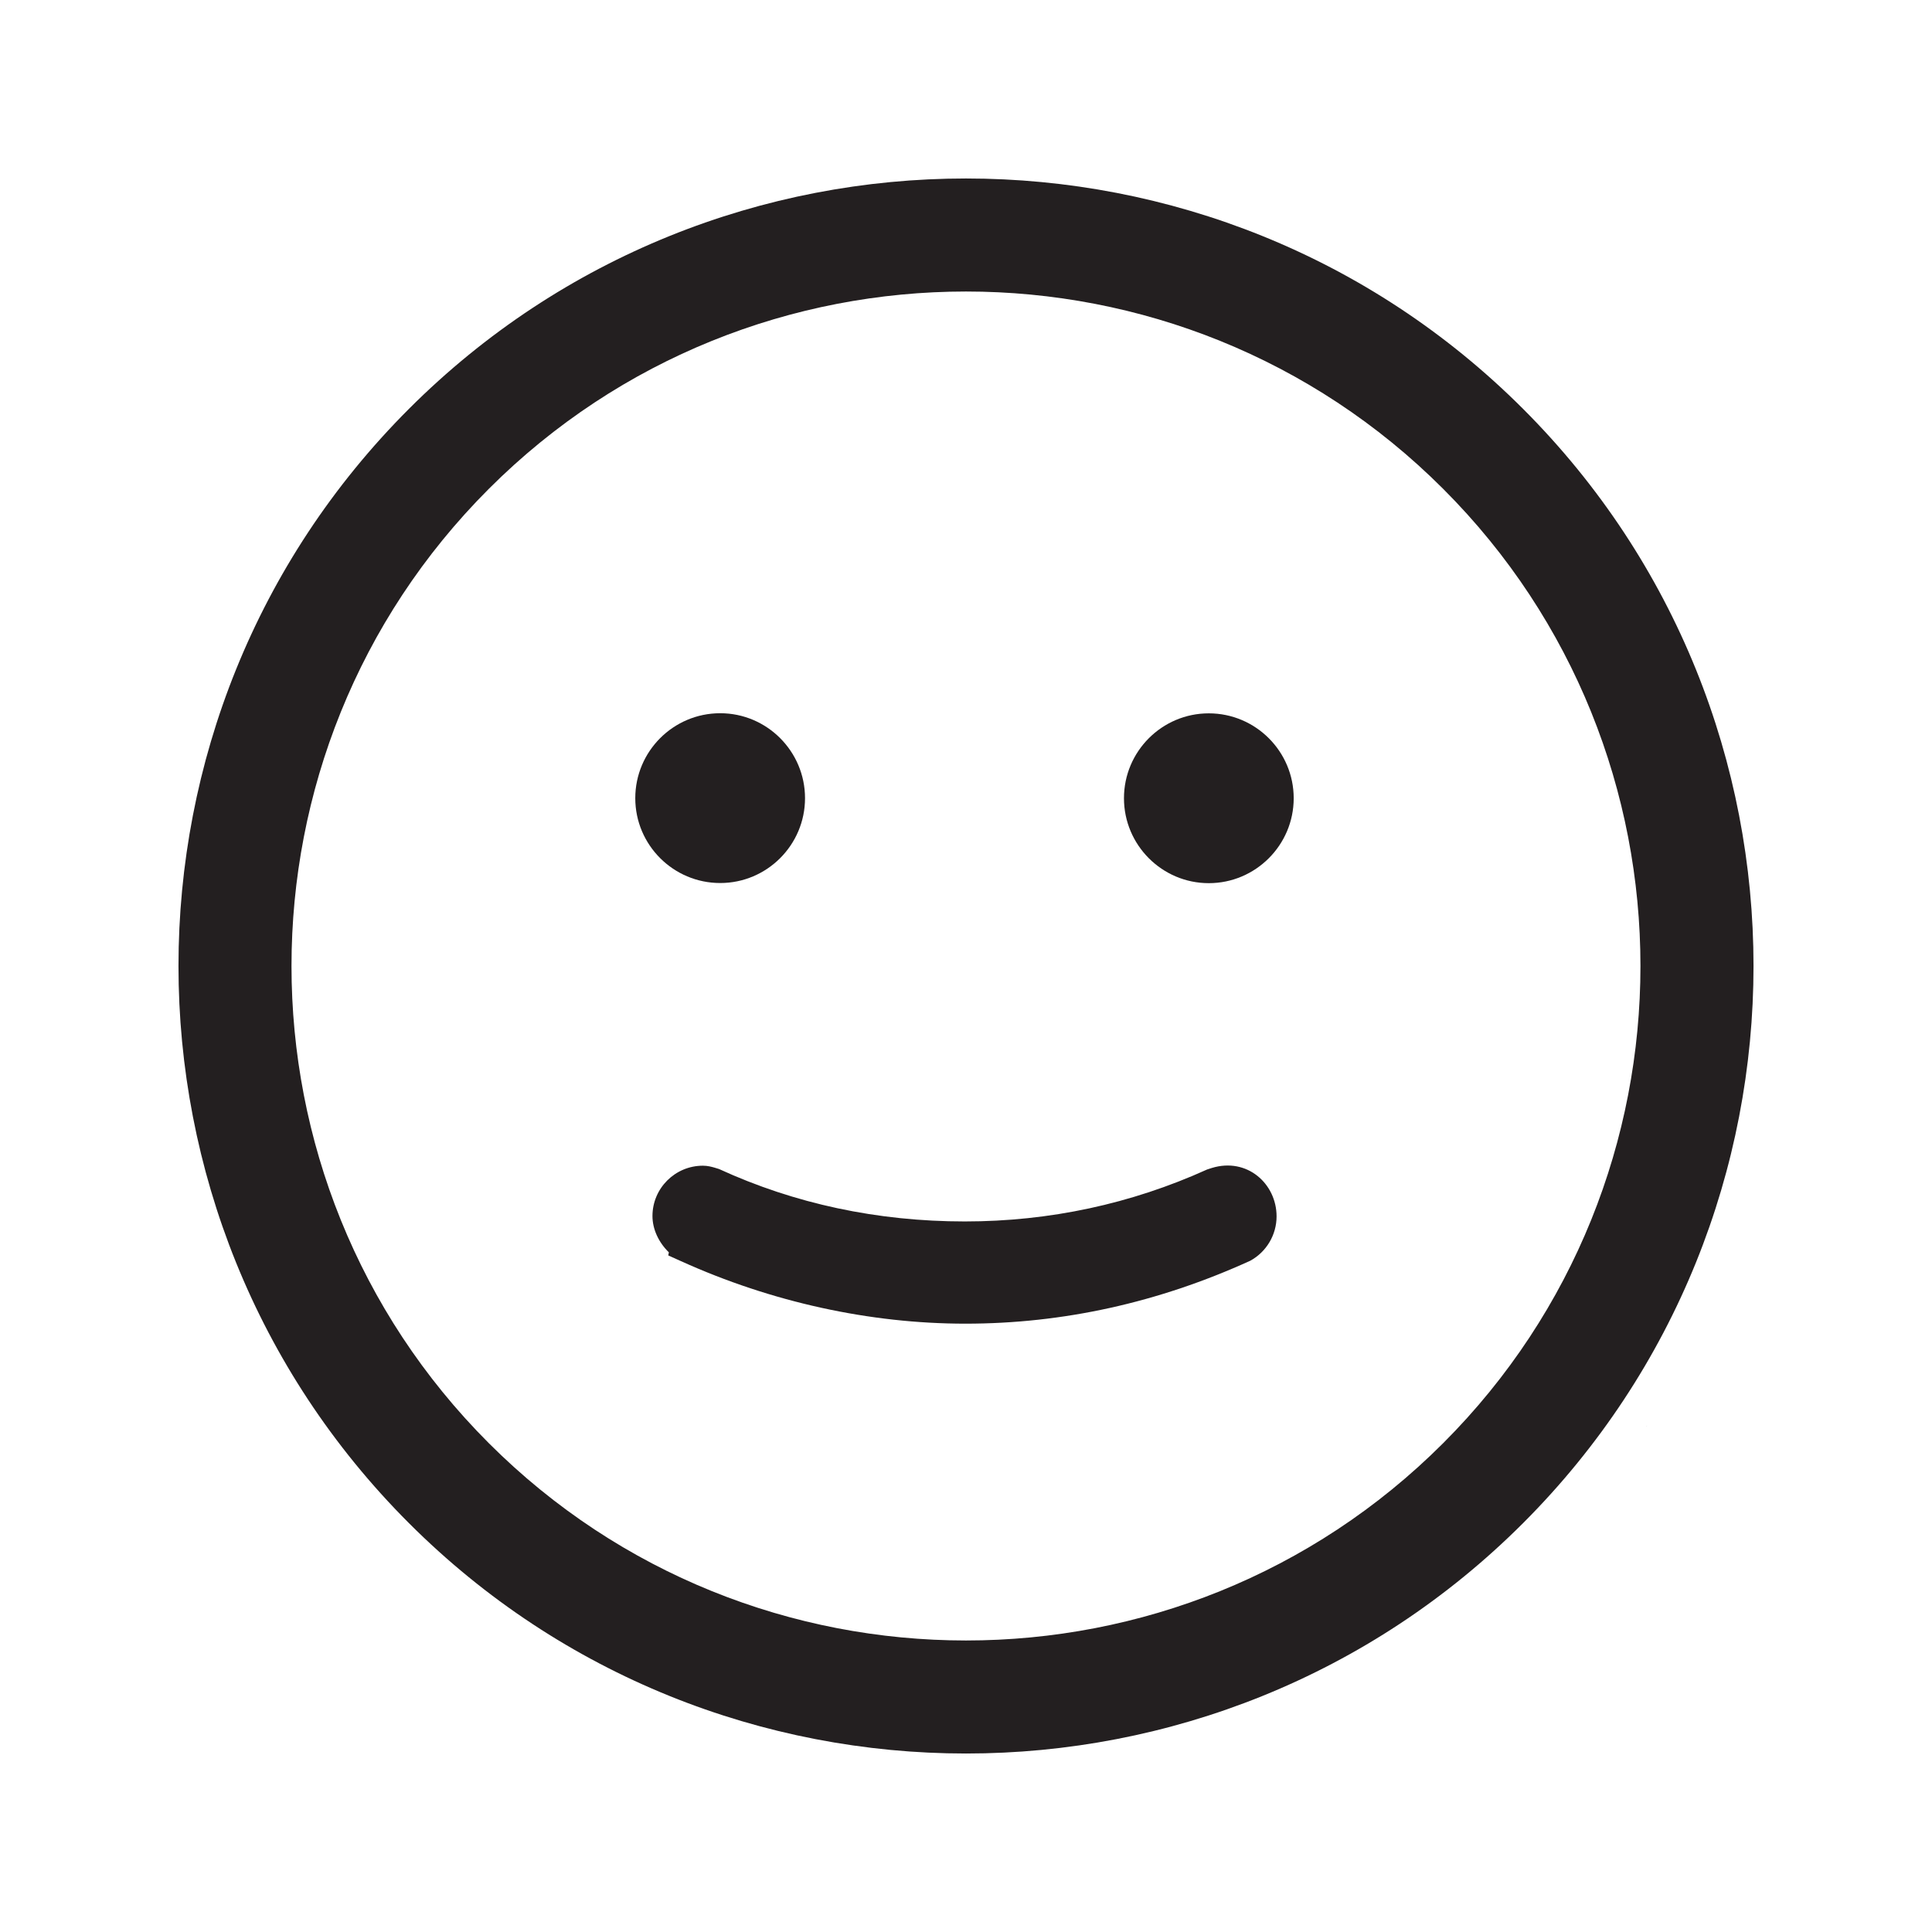
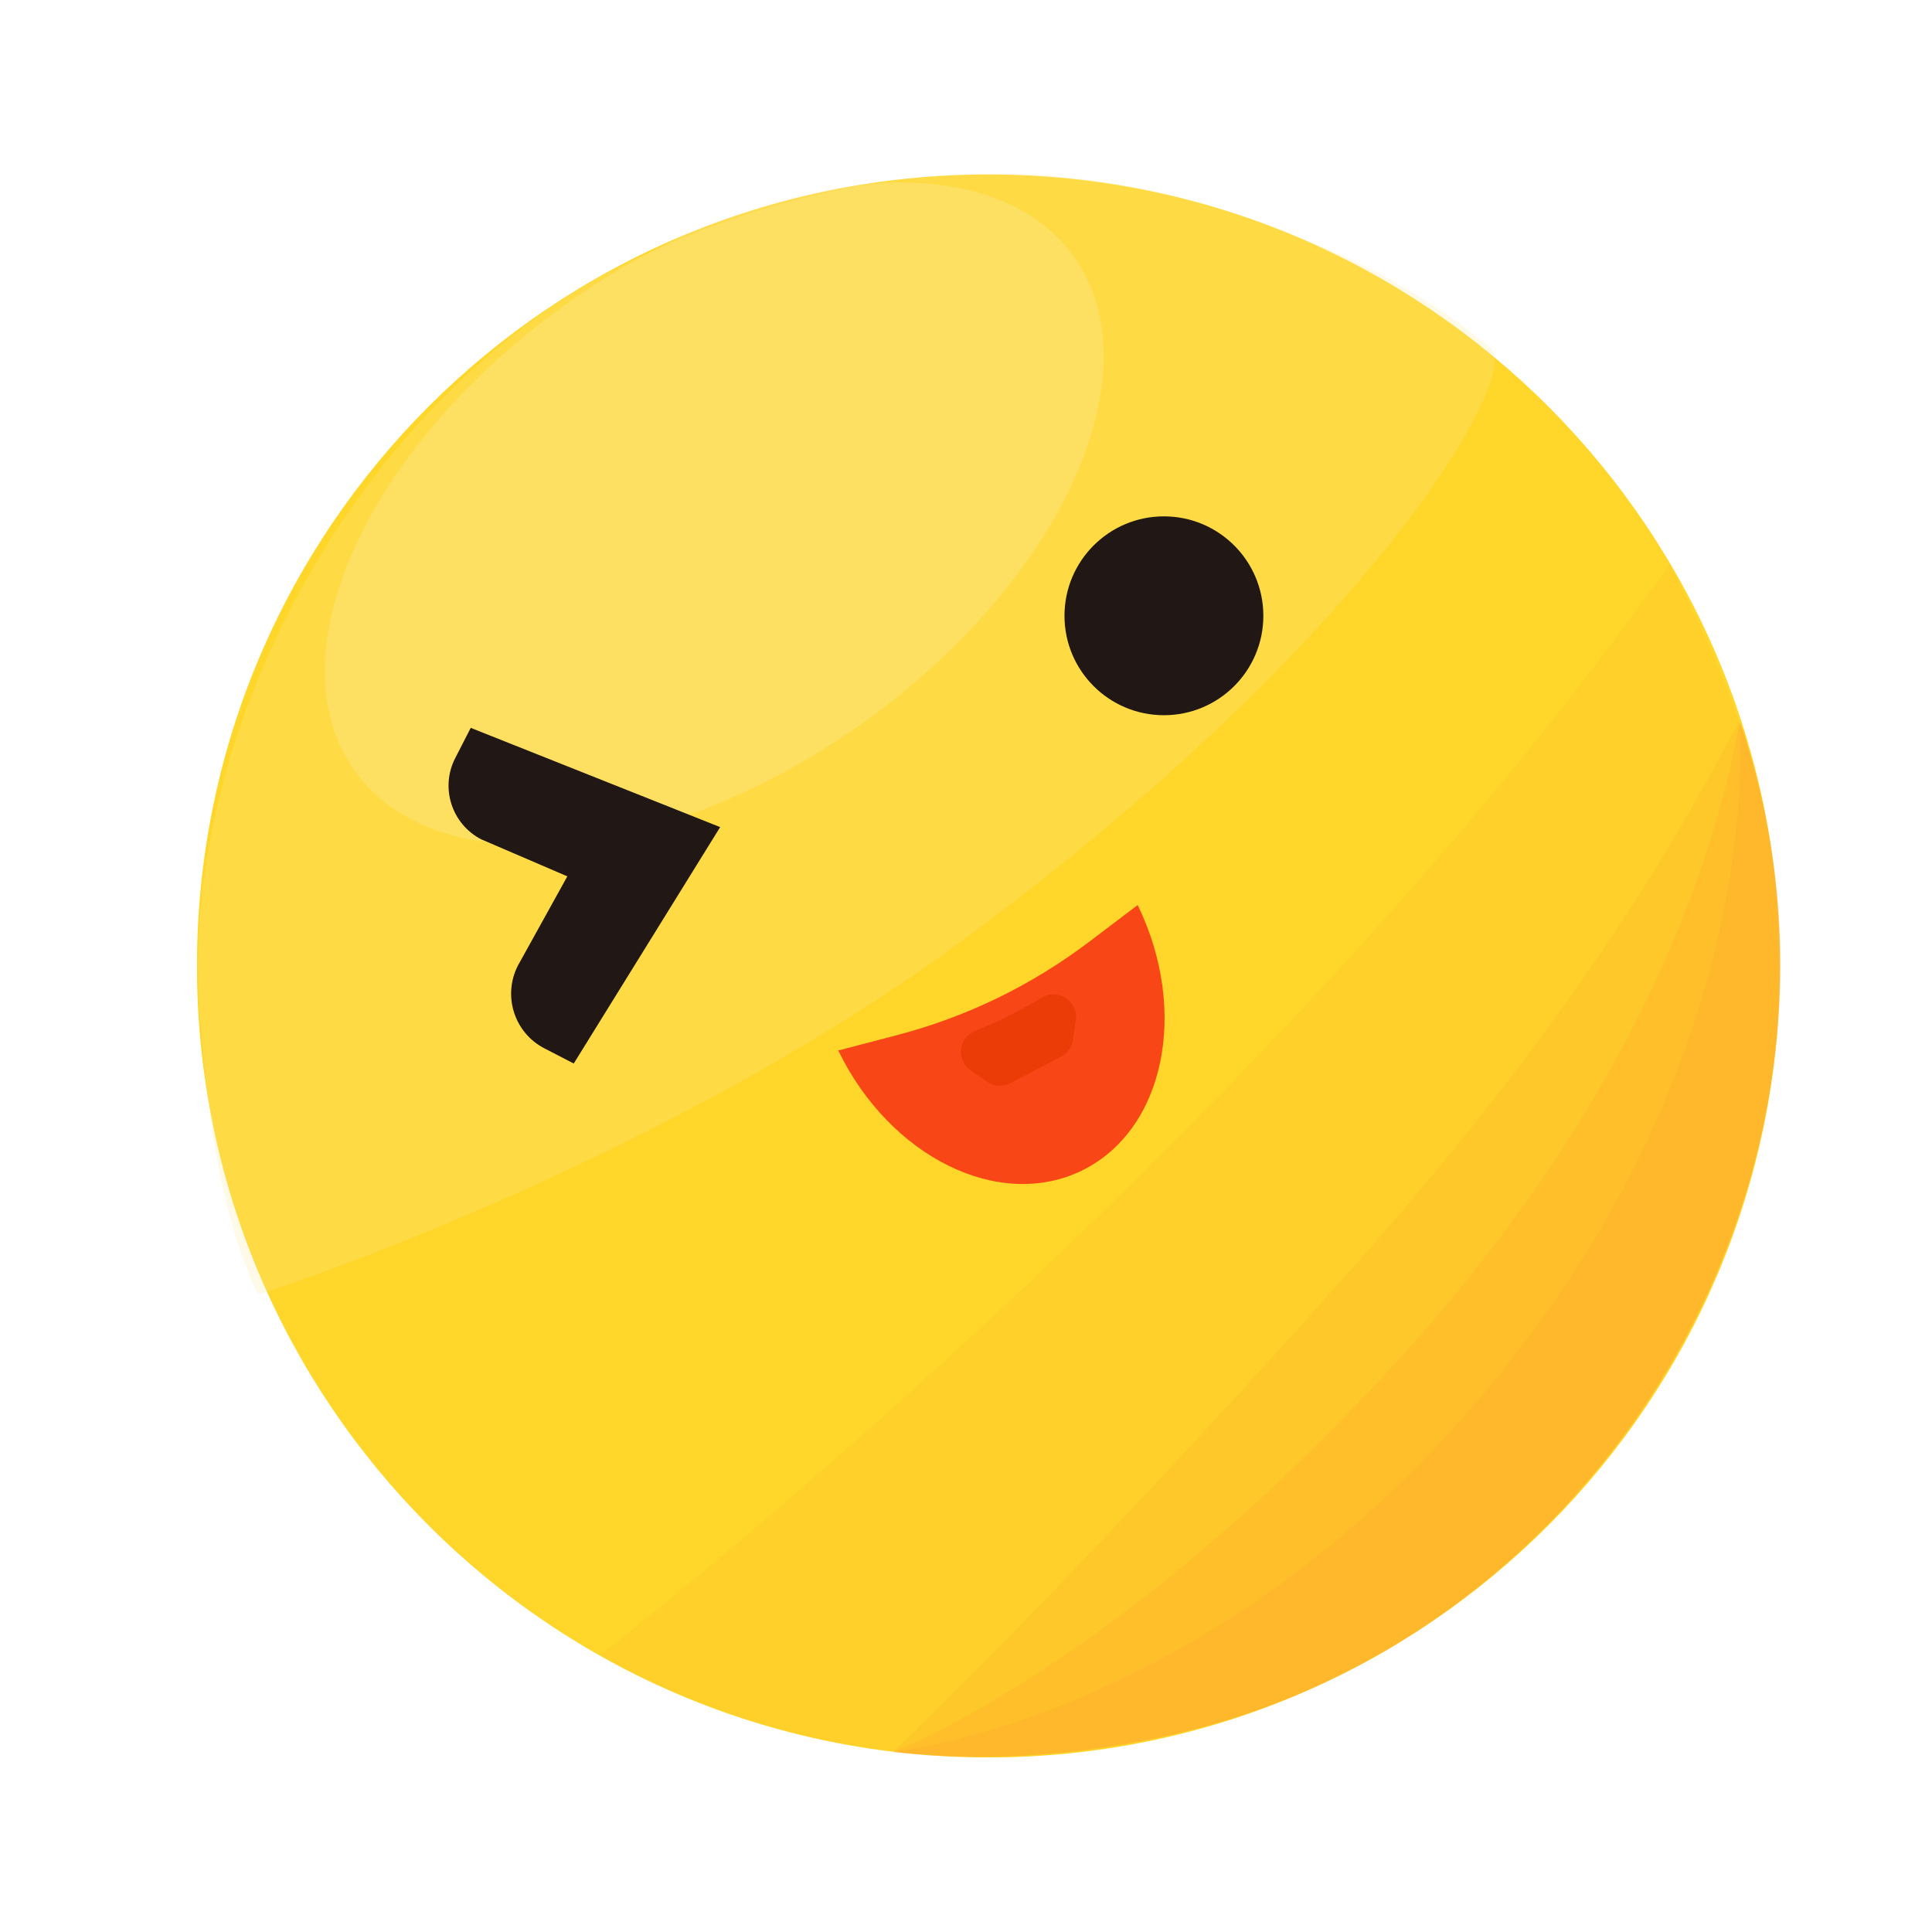
- <svg xmlns="http://www.w3.org/2000/svg" t="1724487075404" class="icon" viewBox="0 0 1024 1024" version="1.1" p-id="4332" width="256" height="256">
-   <path d="M872.803 755.994 872.864 755.994 872.864 755.625Z" fill="#272536" p-id="4333" />
-   <path d="M807.273 216.727c-162.808-162.837-427.737-162.837-590.545 0-162.837 162.807-162.837 427.737 0 590.544 162.808 162.838 427.738 162.838 590.545 0C970.11 644.463 970.11 379.534 807.273 216.727M764.893 764.92c-139.445 139.444-366.37 139.414-505.799 0-139.459-139.474-139.459-366.355 0-505.827 139.429-139.43 366.355-139.46 505.799 0C904.336 398.521 904.336 625.476 764.893 764.92" fill="#231F20" p-id="4334" />
-   <path d="M381.724 468.021c24.783 0 44.954-20.169 44.954-44.967 0-24.828-20.17-45.028-44.954-45.028-24.843 0-45.013 20.199-45.013 45.028C336.711 447.852 356.882 468.021 381.724 468.021" fill="#231F20" p-id="4335" />
-   <path d="M640.68 468.095c24.812 0 45.01-20.213 45.01-45.012 0-24.827-20.198-44.997-45.01-44.997-24.785 0-44.954 20.169-44.954 44.997C595.726 447.882 615.895 468.095 640.68 468.095" fill="#231F20" p-id="4336" />
-   <path d="M642.246 619.058l-2.454 0.798c-40.31 18.249-83.549 27.534-128.412 27.534-46.343 0-90.174-9.376-130.306-27.799l-2.425-0.742c-1.508-0.413-3.549-1.004-6.093-1.004-14.757 0-26.735 11.978-26.735 26.676 0 6.979 3.283 13.989 8.695 19.254l-0.325 1.625 6.832 3.076c47.911 21.68 100.021 33.096 150.682 33.096 51.608 0 102.18-11.12 150.979-33.362 8.575-4.703 13.928-13.722 13.928-23.511C676.612 627.459 661.028 613.291 642.246 619.058" fill="#231F20" p-id="4337" />
+ <svg xmlns="http://www.w3.org/2000/svg" t="1724643468888" class="icon" viewBox="0 0 1024 1024" version="1.1" p-id="21230" width="256" height="256">
+   <path d="M523.9 511.98m-419.5 0a419.5 419.5 0 1 0 839 0 419.5 419.5 0 1 0-839 0Z" fill="#FFD629" p-id="21231" />
+   <path d="M885.2 298.58c-1.6-0.6 37.1 68.4 49.5 128.9 46.4 227-99.9 448.6-326.9 495.1-37.9 7.8-75.7 10.1-112.5 7.7-63.2-4.2-123.6-22.8-177.3-53 0 0 348.9-269.7 567.2-578.7z" fill="#FF9A2C" opacity=".1" p-id="21232" />
+   <path d="M922.4 383.38c73.9 216.8-52.8 456-264 525.8-36.7 12.1-108.5 28.3-184.9 19.4 0-0.5 166.62-15.7 313.54-190.74C942.88 552.16 920.2 376.98 922.4 383.38z" fill="#FF9A2C" opacity=".2" p-id="21233" />
+   <path d="M790 184.48c-40.9-34.6-93.6-59.3-155.8-77.3-95.5-27.6-199.4-17.7-300.6 31.5-139.3 67.7-240.1 245.9-227.6 400.2 4.2 52 10.1 101.8 30 145.5 0.5 1 1.6 1.5 2.7 1.2 21.1-6.8 218.8-73.6 375.8-190.3 213.3-158.5 292.3-296.6 275.5-310.8z" fill="#FCE99A" opacity=".24" p-id="21234" />
+   <path d="M188.009 408.575a136 234.3 54.429 1 0 381.157-272.59 136 234.3 54.429 1 0-381.157 272.59Z" fill="#F9F2D7" opacity=".2" p-id="21235" />
+   <path d="M616.9 326.38m-52.7 0a52.7 52.7 0 1 0 105.4 0 52.7 52.7 0 1 0-105.4 0Z" fill="#211715" p-id="21236" />
+   <path d="M381.7 438.38l-77.6 125.3-15.5-8c-16-8.2-22.3-27.9-14.1-43.9l26.2-47.3-45.6-19.6c-15.7-8.1-21.9-27.4-13.8-43.1l8.2-16 132.2 52.6z" fill="#211715" p-id="21237" />
+   <path d="M603 479.68c27.4 56.5 14.1 119.5-29.7 140.8s-101.6-7.2-129-63.7l30.6-8c37.4-9.7 72.1-26.6 102.9-50l25.2-19.1z" fill="#F94616" p-id="21238" />
+   <path d="M514.5 567.38l8.8 6c3.6 2.5 8.3 2.8 12.2 0.7l26.9-14c3.4-1.8 5.7-5.1 6.3-8.9l1.5-10.5c1.4-10-9.4-17.1-18-11.9-9.1 5.5-20.9 11.8-35.4 17.7-8.8 3.6-10.1 15.5-2.3 20.9z" fill="#E53600" opacity=".68" p-id="21239" />
+   <path d="M922.4 383.38c73.9 216.8-52.8 456-264 525.8-36.7 12.1-108.5 28.3-184.9 19.4 0-0.5 122.92-45.83 275.21-216.29C910.21 531.51 920.2 376.98 922.4 383.38z" fill="#FF9A2C" opacity=".19" p-id="21240" />
+   <path d="M922.4 383.38c73.9 216.8-52.8 456-264 525.8-36.7 12.1-108.5 28.3-184.9 19.4 0-0.5 89.92-84.69 242.21-255.15C877.21 492.65 920.2 376.98 922.4 383.38z" fill="#FF9A2C" opacity=".15" p-id="21241" />
</svg>
